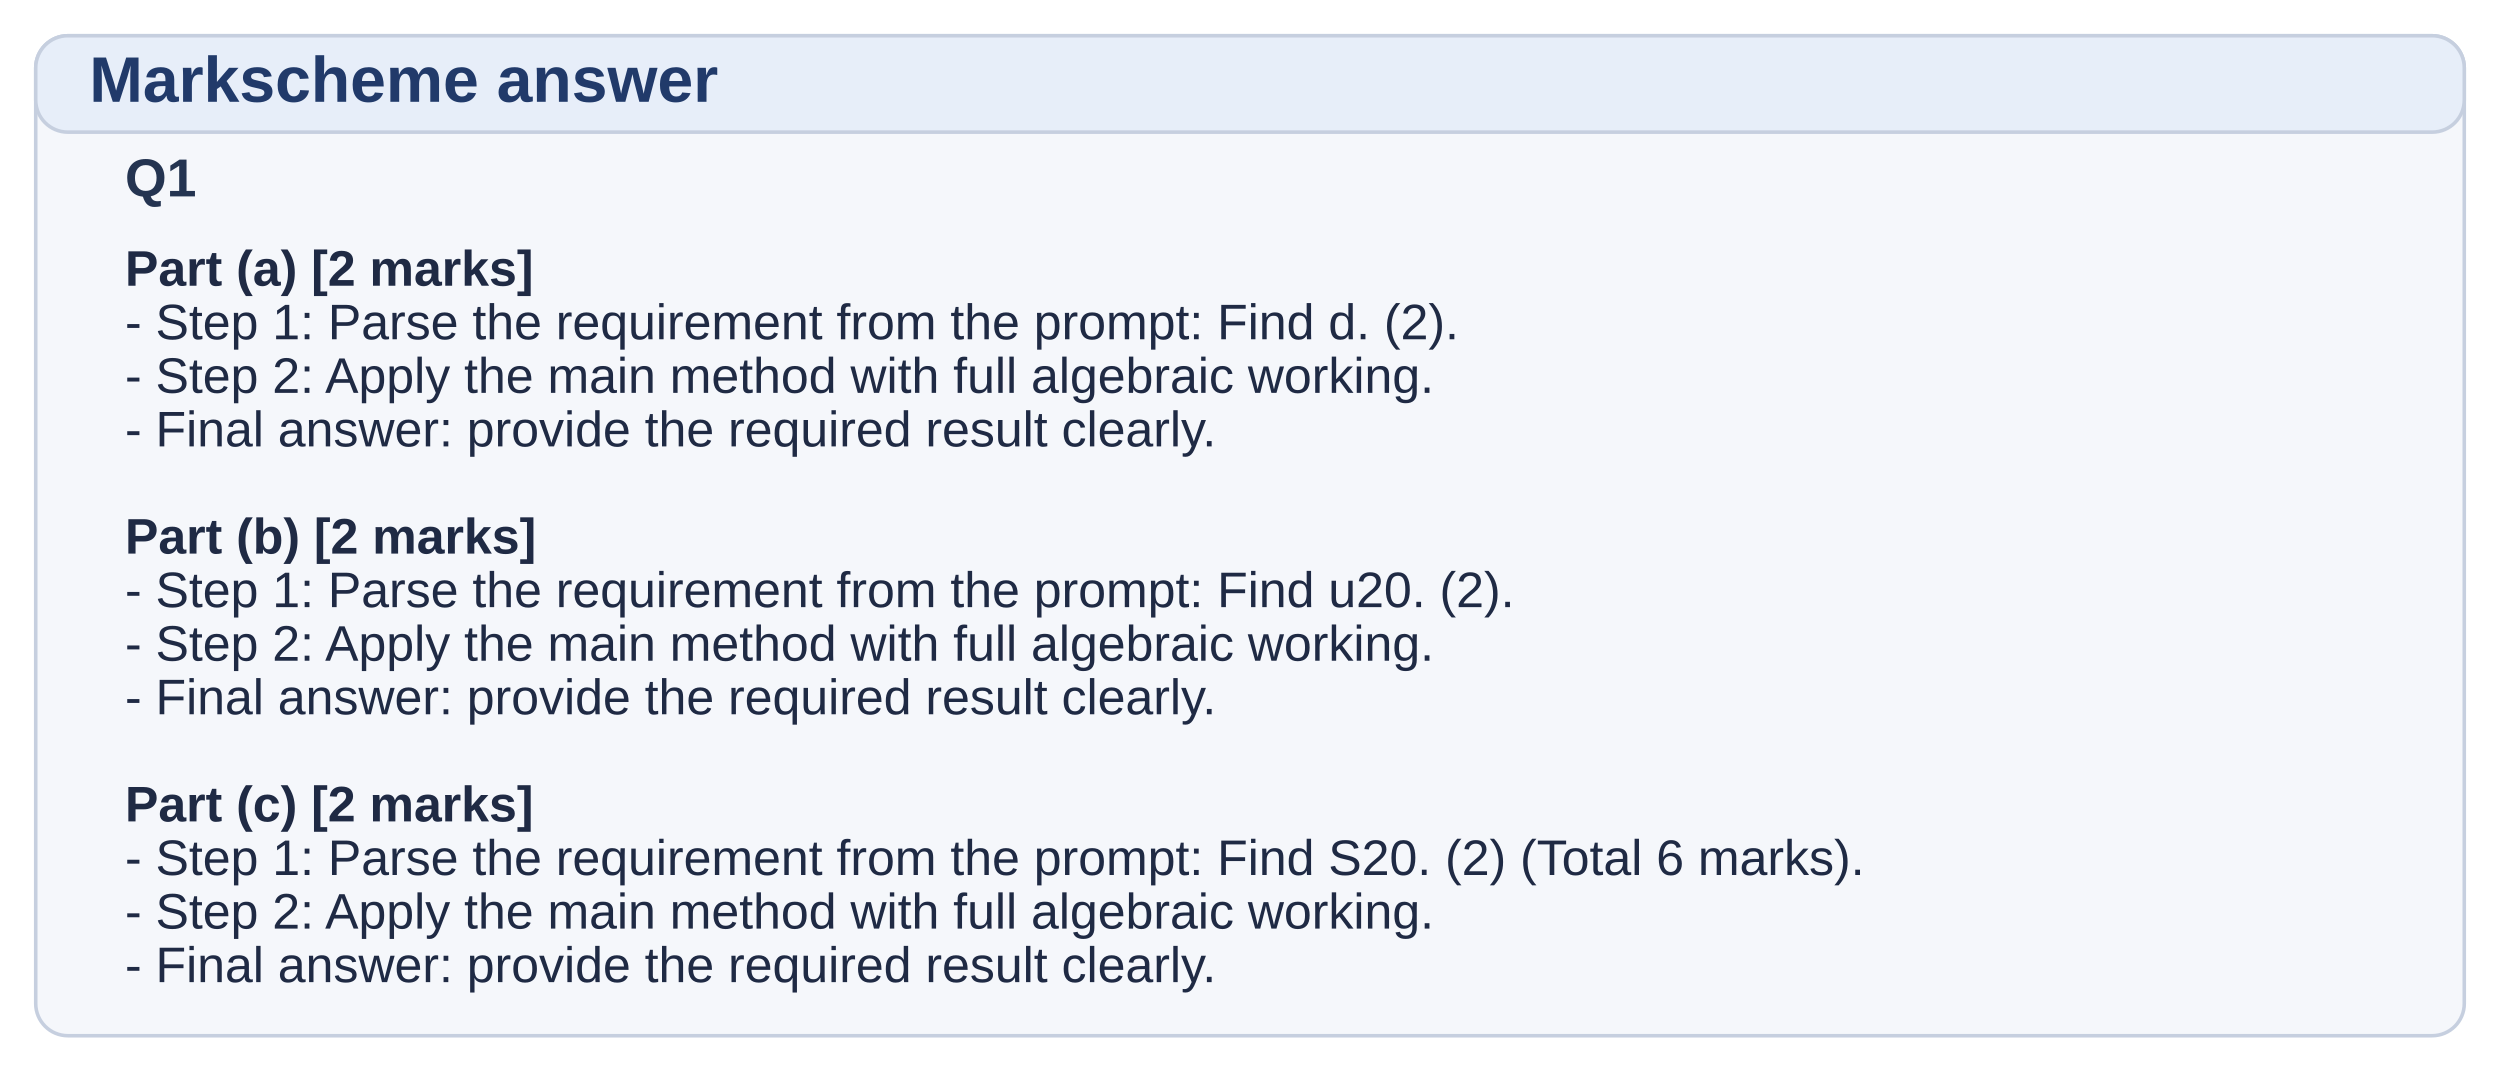
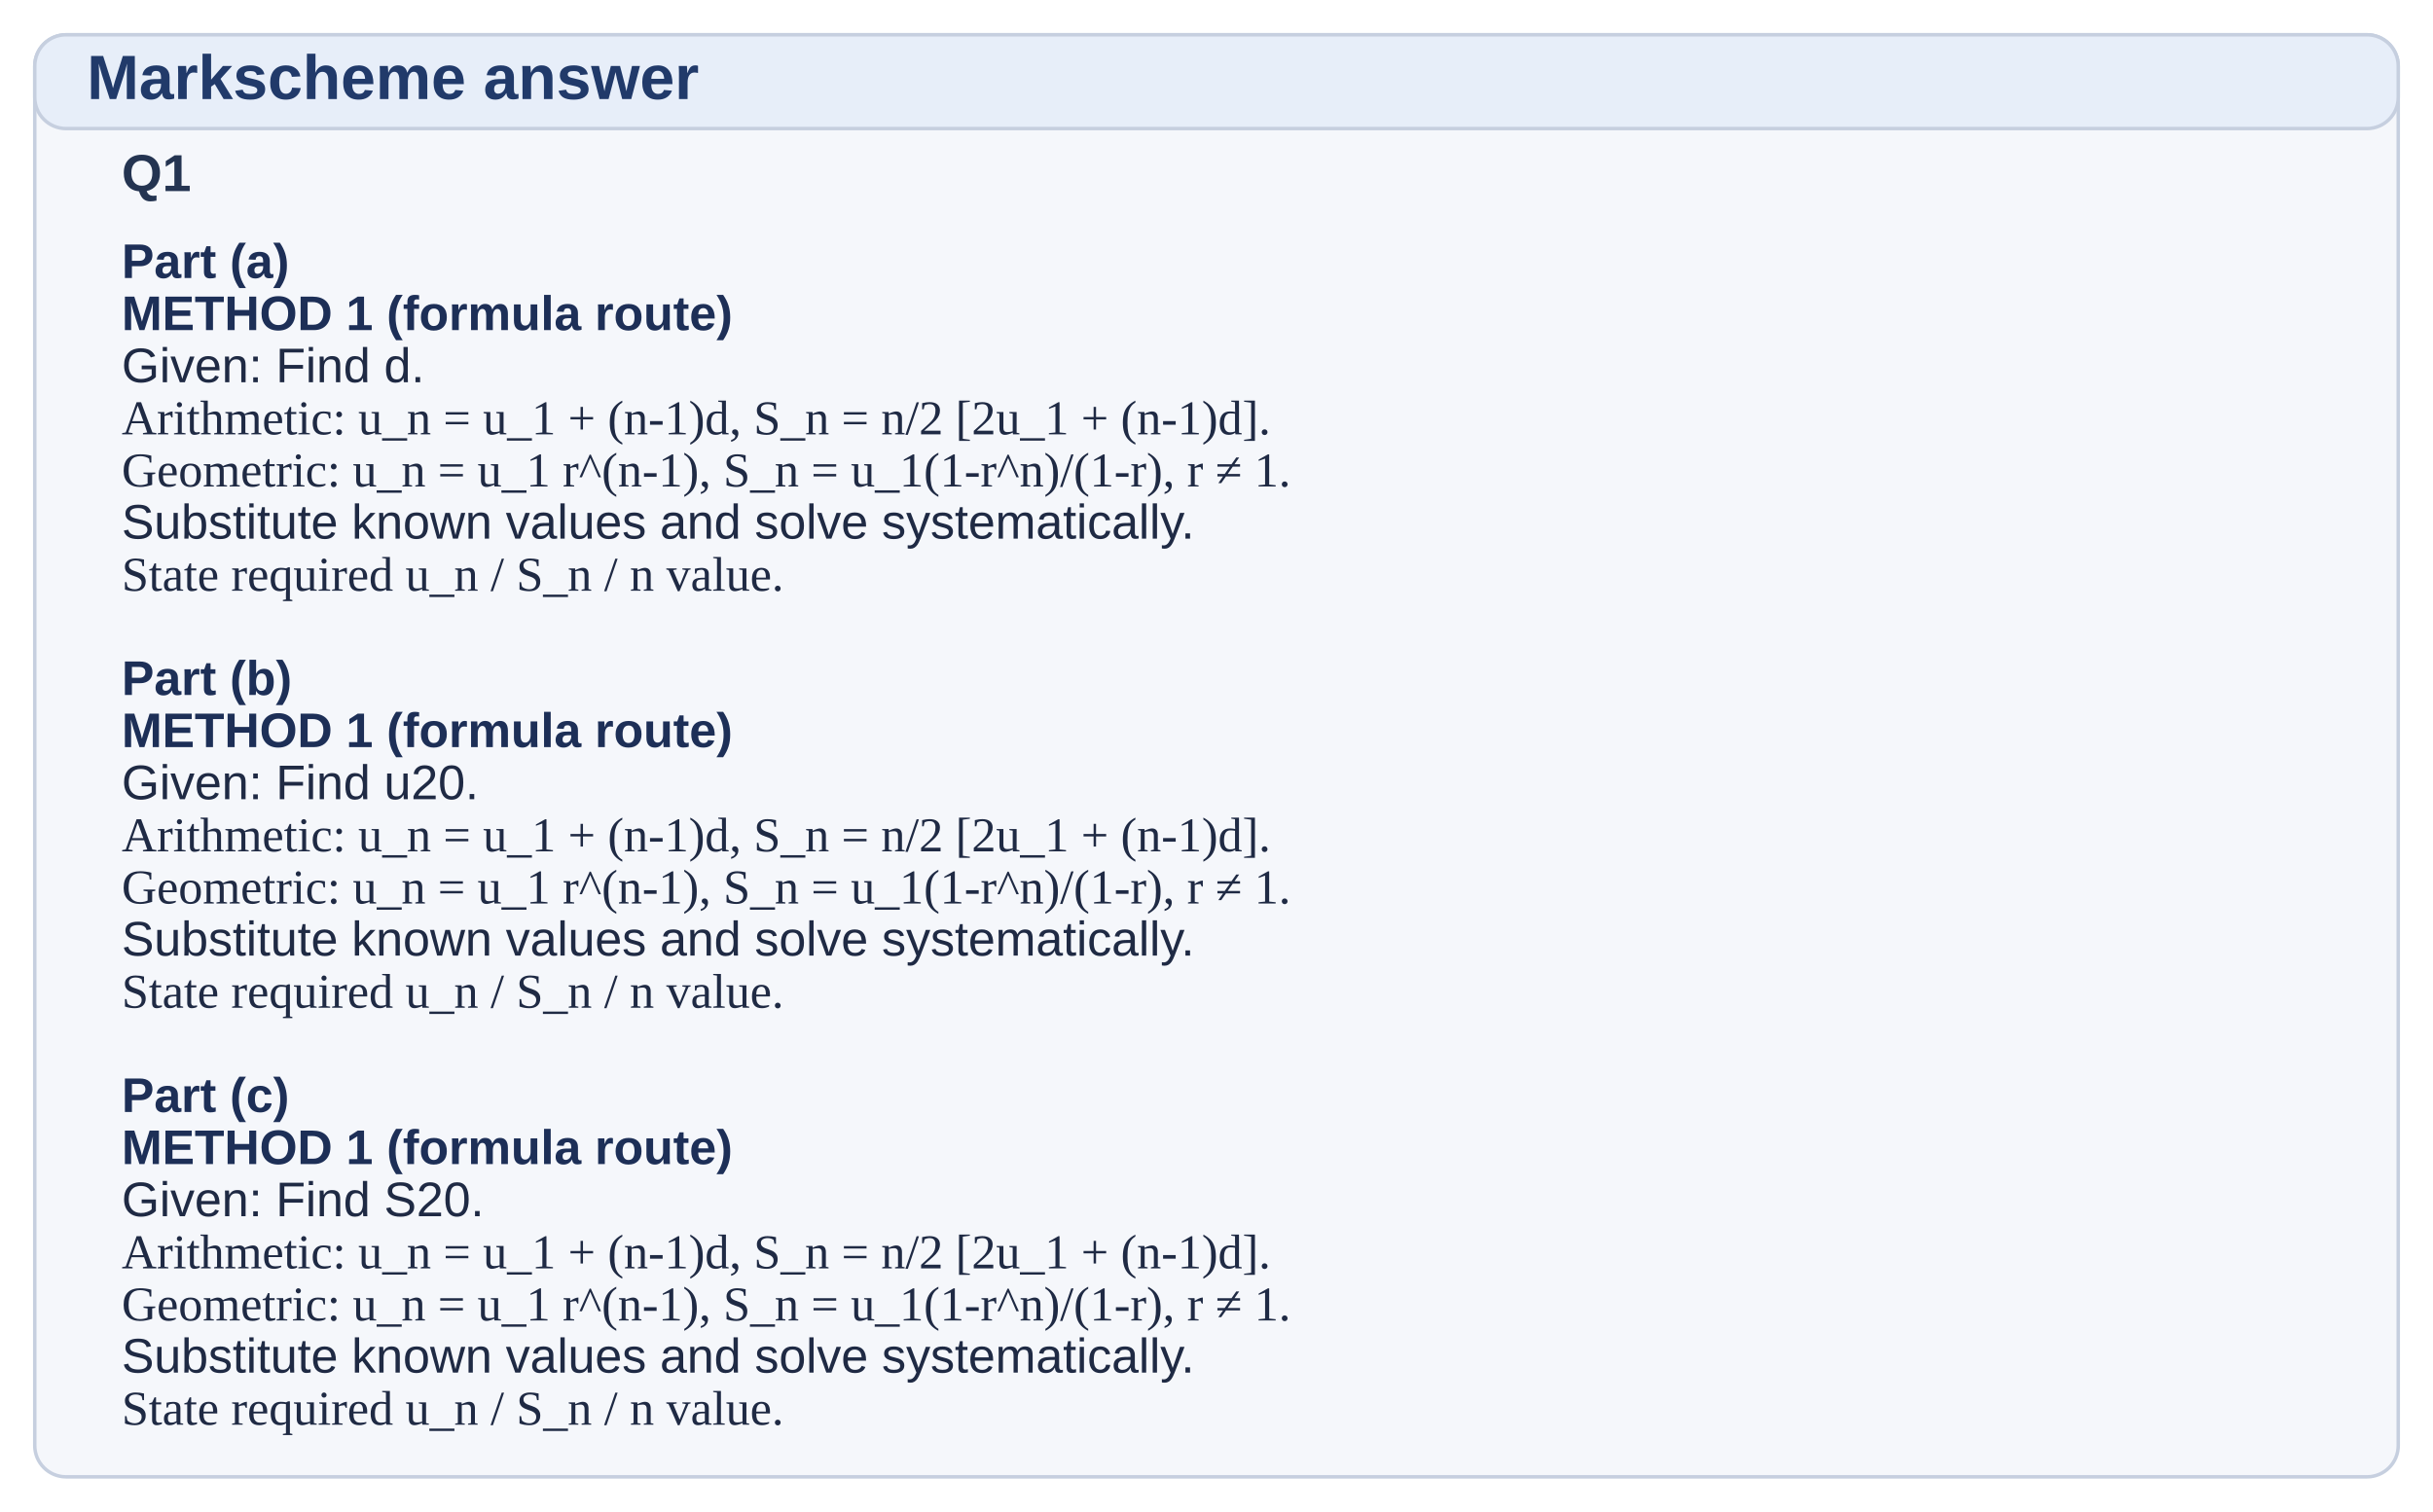
- <svg xmlns="http://www.w3.org/2000/svg" width="1400" height="600" viewBox="0 0 1400 600">
-   <rect x="20" y="20" width="1360" height="560" rx="18" ry="18" fill="#f5f7fb" stroke="#c6cfdf" stroke-width="2" />
+ <svg xmlns="http://www.w3.org/2000/svg" width="1400" height="870" viewBox="0 0 1400 870">
+   <rect x="20" y="20" width="1360" height="830" rx="18" ry="18" fill="#f5f7fb" stroke="#c6cfdf" stroke-width="2" />
  <rect x="20" y="20" width="1360" height="54" rx="18" ry="18" fill="#e7eef9" stroke="#c6cfdf" stroke-width="2" />
  <text x="50" y="57" font-family="Arial, Helvetica, sans-serif" font-size="36" font-weight="700" fill="#213a6a">Markscheme answer</text>
  <text x="70" y="110" font-family="Arial, Helvetica, sans-serif" font-size="30" font-weight="700" fill="#243451">Q1</text>
-   <text x="70" y="160" font-family="Arial, Helvetica, sans-serif" font-size="28" font-weight="700" fill="#1f2a44">Part (a) [2 marks]</text>
-   <text x="70" y="190" font-family="Arial, Helvetica, sans-serif" font-size="28" font-weight="500" fill="#1f2a44">- Step 1: Parse the requirement from the prompt: Find d. (2).</text>
-   <text x="70" y="220" font-family="Arial, Helvetica, sans-serif" font-size="28" font-weight="500" fill="#1f2a44">- Step 2: Apply the main method with full algebraic working.</text>
-   <text x="70" y="250" font-family="Arial, Helvetica, sans-serif" font-size="28" font-weight="500" fill="#1f2a44">- Final answer: provide the required result clearly.</text>
-   <text x="70" y="280" font-family="Arial, Helvetica, sans-serif" font-size="28" font-weight="500" fill="#1f2a44"> </text>
-   <text x="70" y="310" font-family="Arial, Helvetica, sans-serif" font-size="28" font-weight="700" fill="#1f2a44">Part (b) [2 marks]</text>
-   <text x="70" y="340" font-family="Arial, Helvetica, sans-serif" font-size="28" font-weight="500" fill="#1f2a44">- Step 1: Parse the requirement from the prompt: Find u20. (2).</text>
-   <text x="70" y="370" font-family="Arial, Helvetica, sans-serif" font-size="28" font-weight="500" fill="#1f2a44">- Step 2: Apply the main method with full algebraic working.</text>
-   <text x="70" y="400" font-family="Arial, Helvetica, sans-serif" font-size="28" font-weight="500" fill="#1f2a44">- Final answer: provide the required result clearly.</text>
-   <text x="70" y="430" font-family="Arial, Helvetica, sans-serif" font-size="28" font-weight="500" fill="#1f2a44"> </text>
-   <text x="70" y="460" font-family="Arial, Helvetica, sans-serif" font-size="28" font-weight="700" fill="#1f2a44">Part (c) [2 marks]</text>
-   <text x="70" y="490" font-family="Arial, Helvetica, sans-serif" font-size="28" font-weight="500" fill="#1f2a44">- Step 1: Parse the requirement from the prompt: Find S20. (2) (Total 6 marks).</text>
-   <text x="70" y="520" font-family="Arial, Helvetica, sans-serif" font-size="28" font-weight="500" fill="#1f2a44">- Step 2: Apply the main method with full algebraic working.</text>
-   <text x="70" y="550" font-family="Arial, Helvetica, sans-serif" font-size="28" font-weight="500" fill="#1f2a44">- Final answer: provide the required result clearly.</text>
+   <text x="70" y="160" font-family="Arial, Helvetica, sans-serif" font-size="28" font-weight="700" fill="#1d2f57">Part (a)</text>
+   <text x="70" y="190" font-family="Arial, Helvetica, sans-serif" font-size="28" font-weight="700" fill="#1d2f57">METHOD 1 (formula route)</text>
+   <text x="70" y="220" font-family="Arial, Helvetica, sans-serif" font-size="28" font-weight="500" fill="#1f2a44">Given: Find d.</text>
+   <text x="70" y="250" font-family="Cambria Math, STIX Two Math, Times New Roman, serif" font-size="28" font-weight="500" fill="#1f2a44">Arithmetic: u_n = u_1 + (n-1)d,  S_n = n/2 [2u_1 + (n-1)d].</text>
+   <text x="70" y="280" font-family="Cambria Math, STIX Two Math, Times New Roman, serif" font-size="28" font-weight="500" fill="#1f2a44">Geometric: u_n = u_1 r^(n-1),  S_n = u_1(1-r^n)/(1-r), r ≠ 1.</text>
+   <text x="70" y="310" font-family="Arial, Helvetica, sans-serif" font-size="28" font-weight="500" fill="#1f2a44">Substitute known values and solve systematically.</text>
+   <text x="70" y="340" font-family="Cambria Math, STIX Two Math, Times New Roman, serif" font-size="28" font-weight="500" fill="#1f2a44">State required u_n / S_n / n value.</text>
+   <text x="70" y="370" font-family="Arial, Helvetica, sans-serif" font-size="28" font-weight="500" fill="#1f2a44"> </text>
+   <text x="70" y="400" font-family="Arial, Helvetica, sans-serif" font-size="28" font-weight="700" fill="#1d2f57">Part (b)</text>
+   <text x="70" y="430" font-family="Arial, Helvetica, sans-serif" font-size="28" font-weight="700" fill="#1d2f57">METHOD 1 (formula route)</text>
+   <text x="70" y="460" font-family="Arial, Helvetica, sans-serif" font-size="28" font-weight="500" fill="#1f2a44">Given: Find u20.</text>
+   <text x="70" y="490" font-family="Cambria Math, STIX Two Math, Times New Roman, serif" font-size="28" font-weight="500" fill="#1f2a44">Arithmetic: u_n = u_1 + (n-1)d,  S_n = n/2 [2u_1 + (n-1)d].</text>
+   <text x="70" y="520" font-family="Cambria Math, STIX Two Math, Times New Roman, serif" font-size="28" font-weight="500" fill="#1f2a44">Geometric: u_n = u_1 r^(n-1),  S_n = u_1(1-r^n)/(1-r), r ≠ 1.</text>
+   <text x="70" y="550" font-family="Arial, Helvetica, sans-serif" font-size="28" font-weight="500" fill="#1f2a44">Substitute known values and solve systematically.</text>
+   <text x="70" y="580" font-family="Cambria Math, STIX Two Math, Times New Roman, serif" font-size="28" font-weight="500" fill="#1f2a44">State required u_n / S_n / n value.</text>
+   <text x="70" y="610" font-family="Arial, Helvetica, sans-serif" font-size="28" font-weight="500" fill="#1f2a44"> </text>
+   <text x="70" y="640" font-family="Arial, Helvetica, sans-serif" font-size="28" font-weight="700" fill="#1d2f57">Part (c)</text>
+   <text x="70" y="670" font-family="Arial, Helvetica, sans-serif" font-size="28" font-weight="700" fill="#1d2f57">METHOD 1 (formula route)</text>
+   <text x="70" y="700" font-family="Arial, Helvetica, sans-serif" font-size="28" font-weight="500" fill="#1f2a44">Given: Find S20.</text>
+   <text x="70" y="730" font-family="Cambria Math, STIX Two Math, Times New Roman, serif" font-size="28" font-weight="500" fill="#1f2a44">Arithmetic: u_n = u_1 + (n-1)d,  S_n = n/2 [2u_1 + (n-1)d].</text>
+   <text x="70" y="760" font-family="Cambria Math, STIX Two Math, Times New Roman, serif" font-size="28" font-weight="500" fill="#1f2a44">Geometric: u_n = u_1 r^(n-1),  S_n = u_1(1-r^n)/(1-r), r ≠ 1.</text>
+   <text x="70" y="790" font-family="Arial, Helvetica, sans-serif" font-size="28" font-weight="500" fill="#1f2a44">Substitute known values and solve systematically.</text>
+   <text x="70" y="820" font-family="Cambria Math, STIX Two Math, Times New Roman, serif" font-size="28" font-weight="500" fill="#1f2a44">State required u_n / S_n / n value.</text>
</svg>
